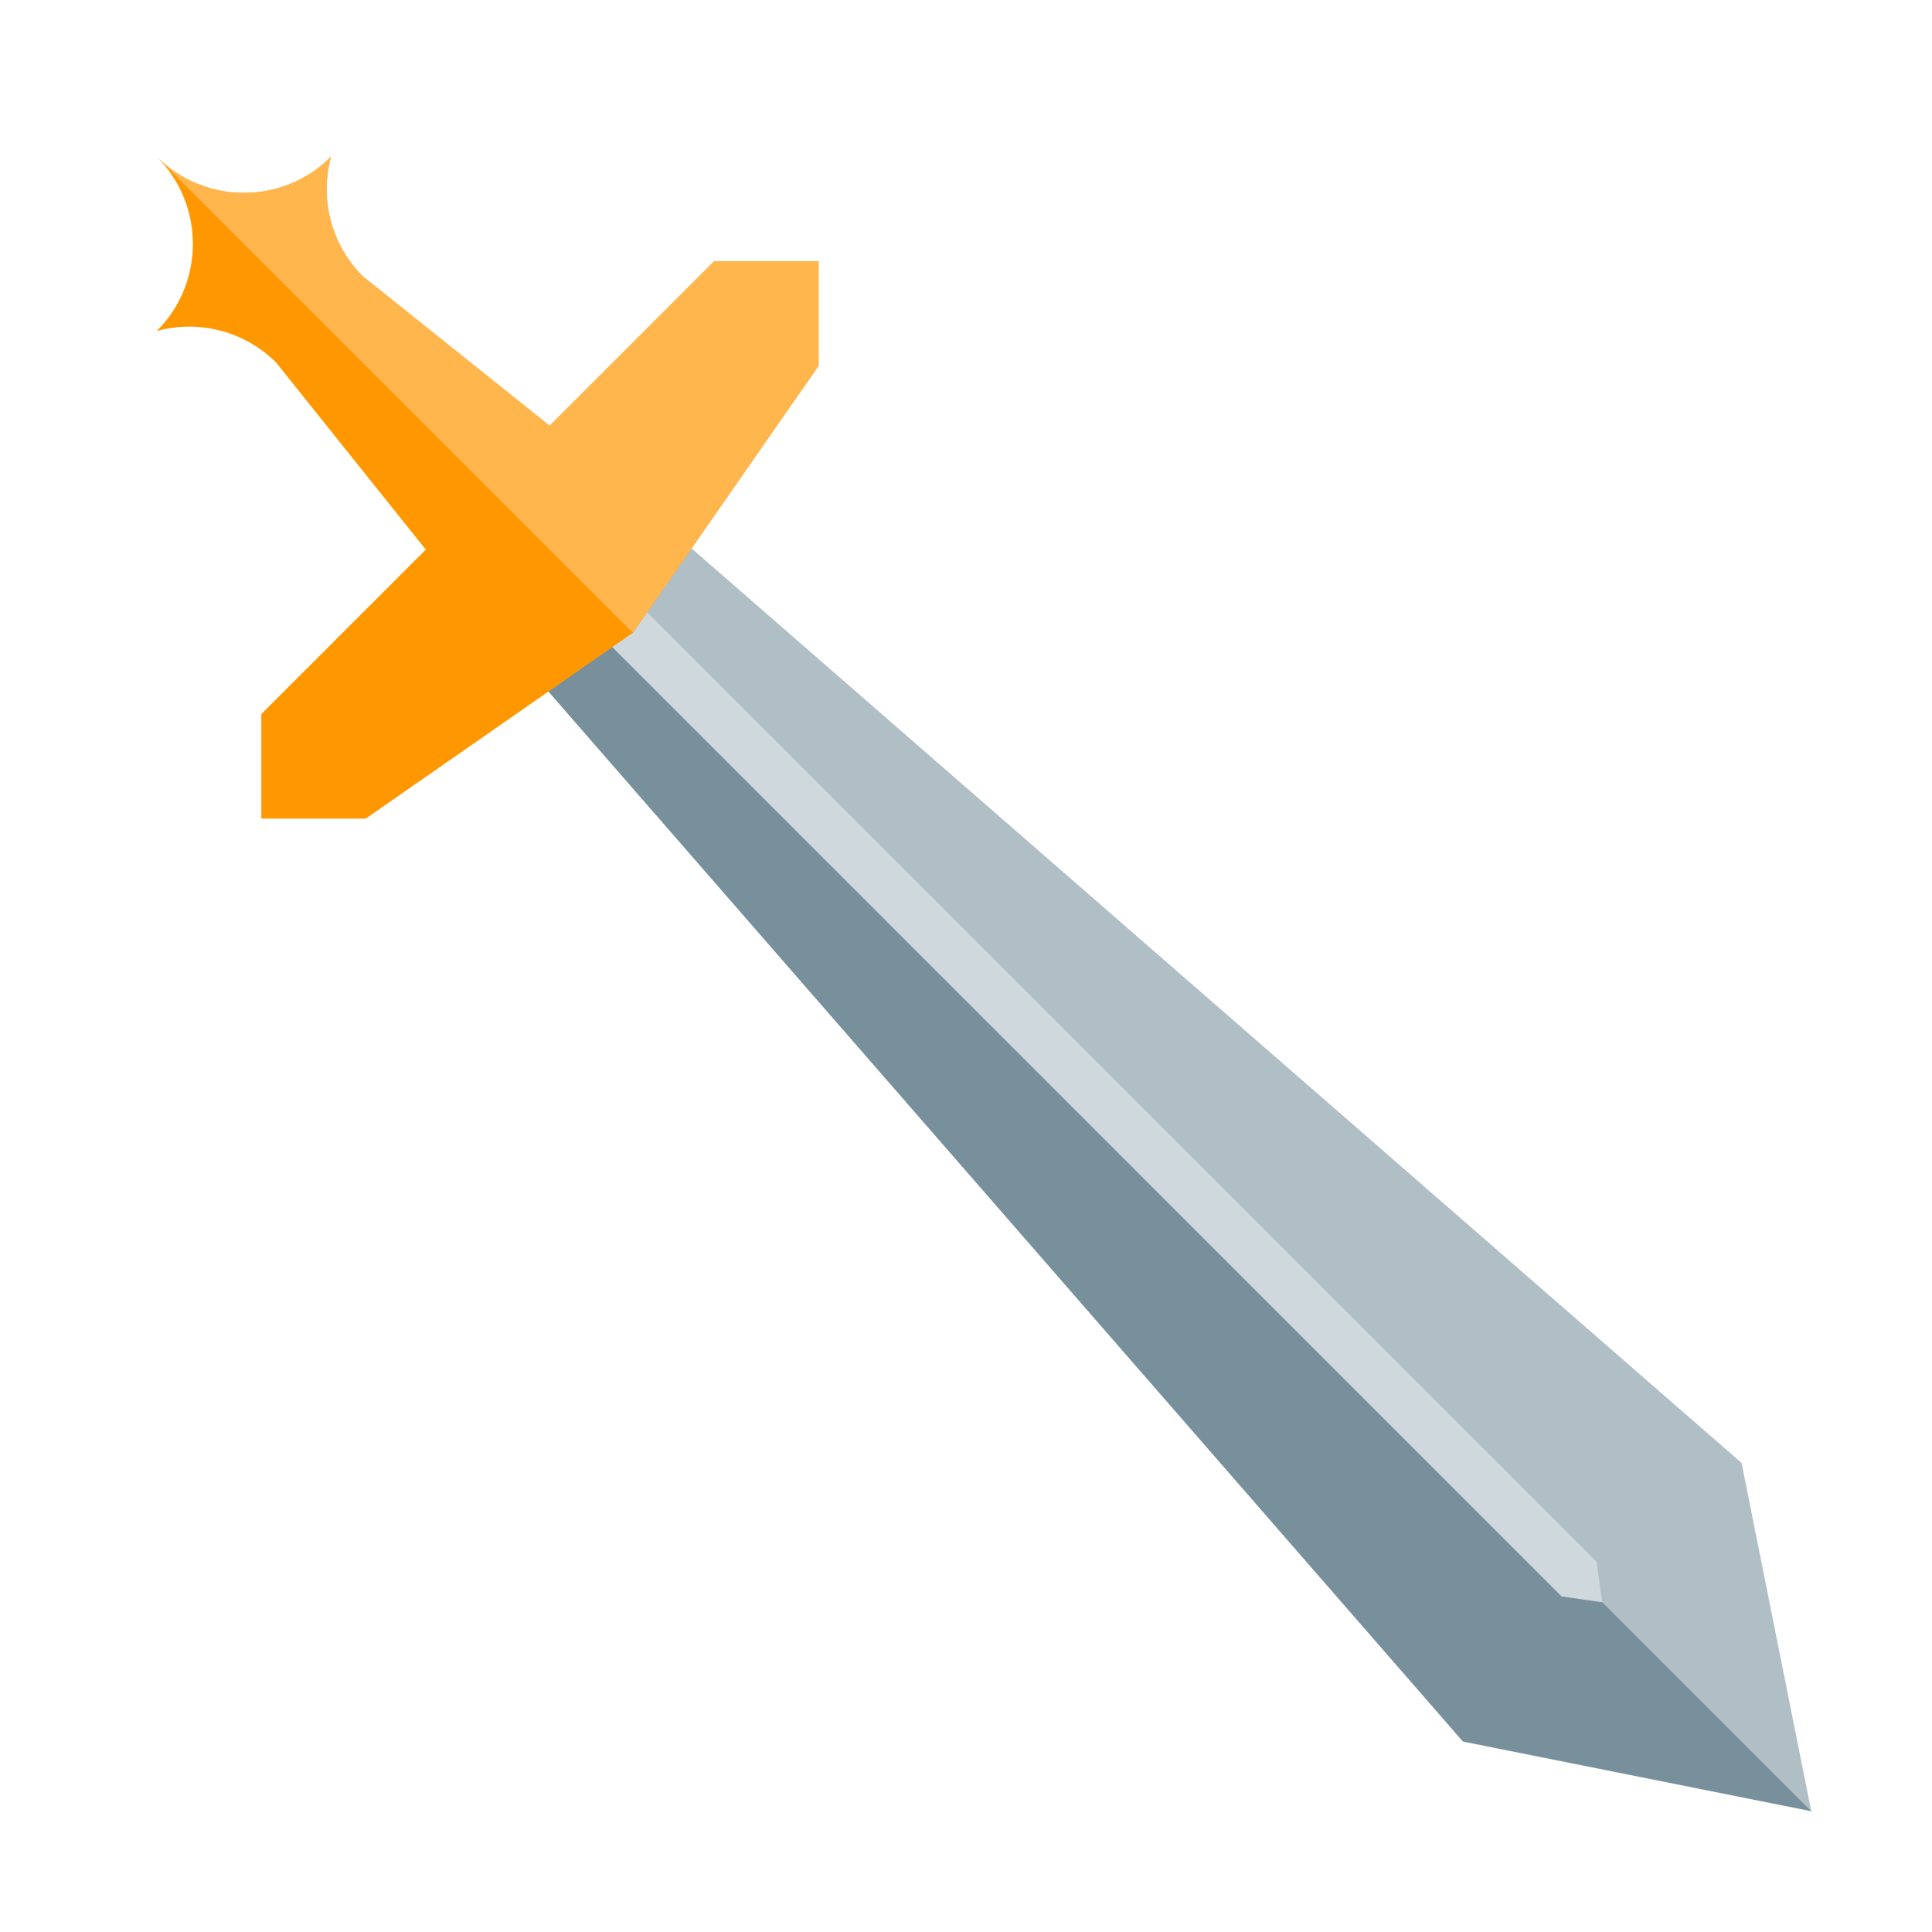
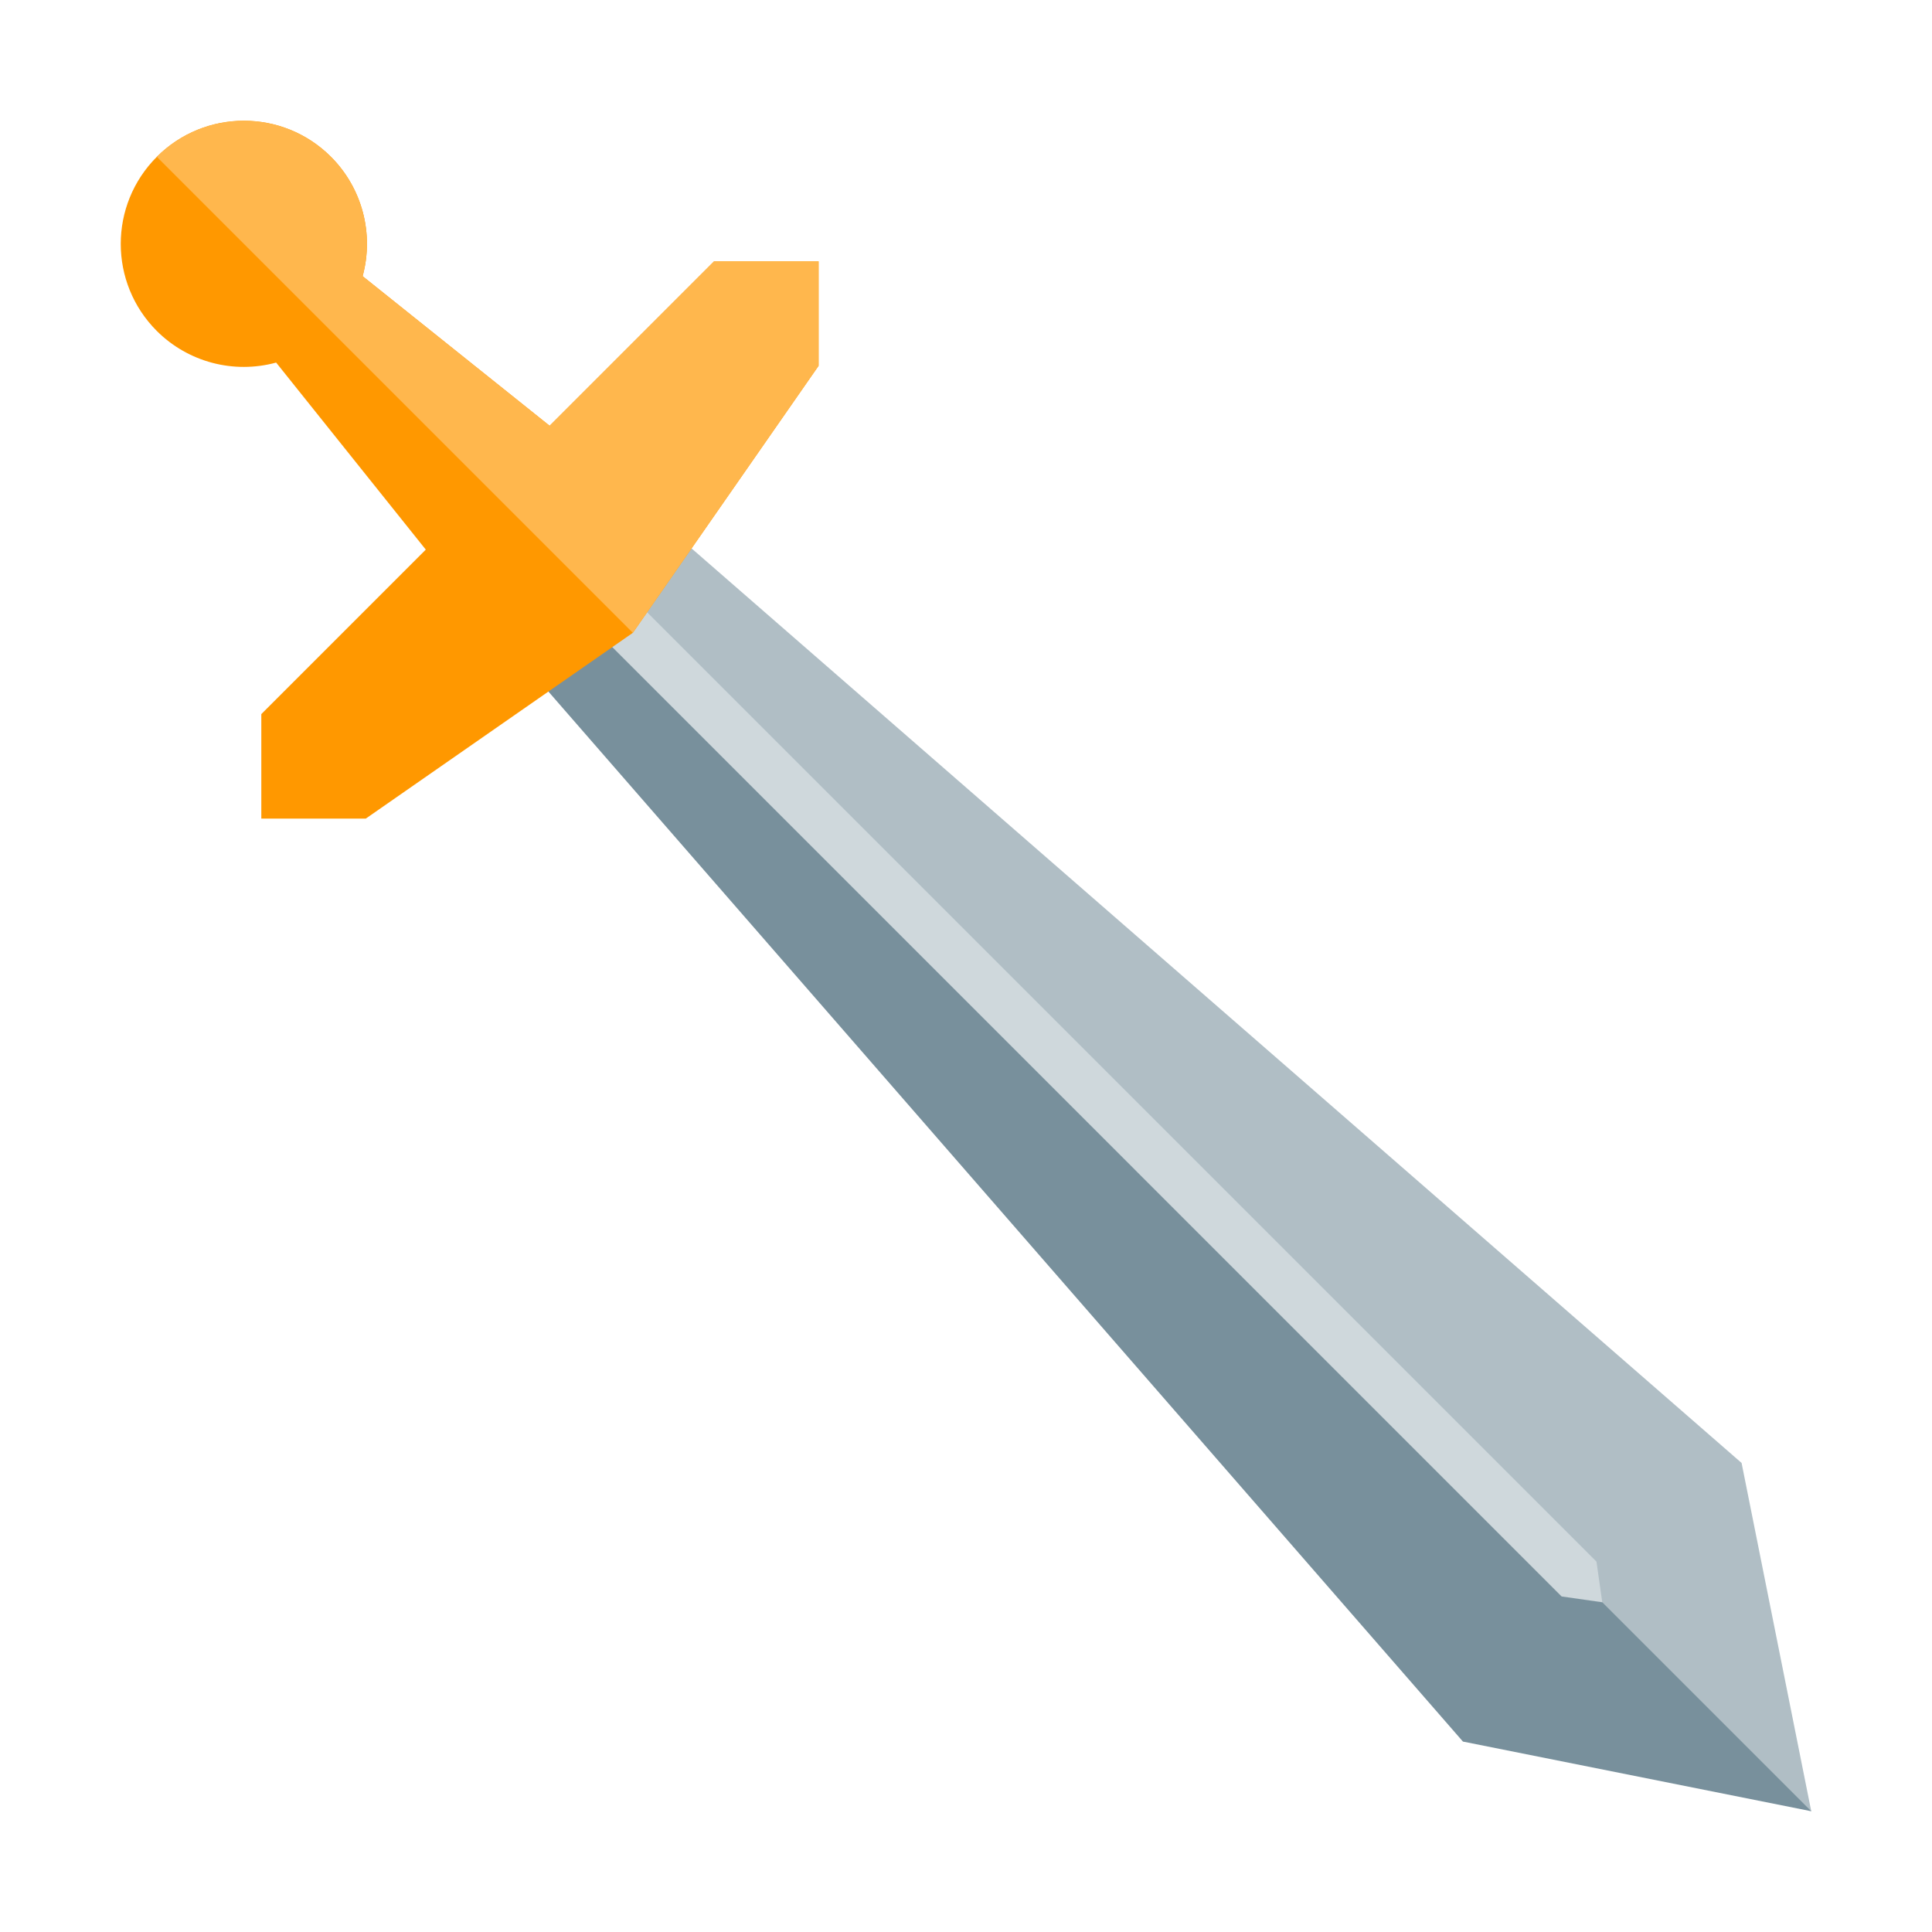
<svg xmlns="http://www.w3.org/2000/svg" width="512" height="512">
  <g color="#000">
    <path d="M175.398 138.477l-36.921 36.921 249.22 286.141L480 480l-36.932-80.43z" style="isolation:auto;mix-blend-mode:normal" overflow="visible" fill="#78909c" />
    <path d="M175.398 138.477l286.141 249.22L480 480 156.938 156.938z" style="isolation:auto;mix-blend-mode:normal" overflow="visible" fill="#b0bec5" />
    <path d="M161.553 152.323l-9.23 9.23 261.526 261.526 10.769 1.539-1.539-10.769z" style="isolation:auto;mix-blend-mode:normal" overflow="visible" fill="#cfd8dc" />
-     <path d="M41.558 41.558a32.634 32.634 0 0 0 46.152 0 32.634 32.634 0 0 0 8.39 31.635l49.556 39.645 43.588-43.589h27.691V96.94l-49.229 70.766-70.766 49.229H69.25v-27.691l43.588-43.588-39.656-49.57a32.634 32.634 0 0 0-31.624-8.376 32.634 32.634 0 0 0 0-46.152z" style="isolation:auto;mix-blend-mode:normal" overflow="visible" fill="#ff9800" />
-     <path d="M41.558 41.558a32.634 32.634 0 0 0 46.152 0 32.634 32.634 0 0 0 8.39 31.635l49.556 39.645 43.588-43.589h27.691V96.94l-49.229 70.766L41.558 41.558z" style="isolation:auto;mix-blend-mode:normal" overflow="visible" fill="#ffb74d" />
+     <path d="M41.558 41.558a32.634 32.634 0 0 1 46.152 0 32.634 32.634 0 0 1 8.39 31.635l49.556 39.645 43.588-43.589h27.691V96.94l-49.229 70.766-70.766 49.229H69.25v-27.691l43.588-43.588-39.656-49.57a32.634 32.634 0 0 1-31.624-8.376 32.634 32.634 0 0 1 0-46.152z" style="isolation:auto;mix-blend-mode:normal" overflow="visible" fill="#ff9800" />
+     <path d="M41.558 41.558a32.634 32.634 0 0 1 46.152 0 32.634 32.634 0 0 1 8.39 31.635l49.556 39.645 43.588-43.589h27.691V96.94l-49.229 70.766L41.558 41.558z" style="isolation:auto;mix-blend-mode:normal" overflow="visible" fill="#ffb74d" />
  </g>
</svg>
